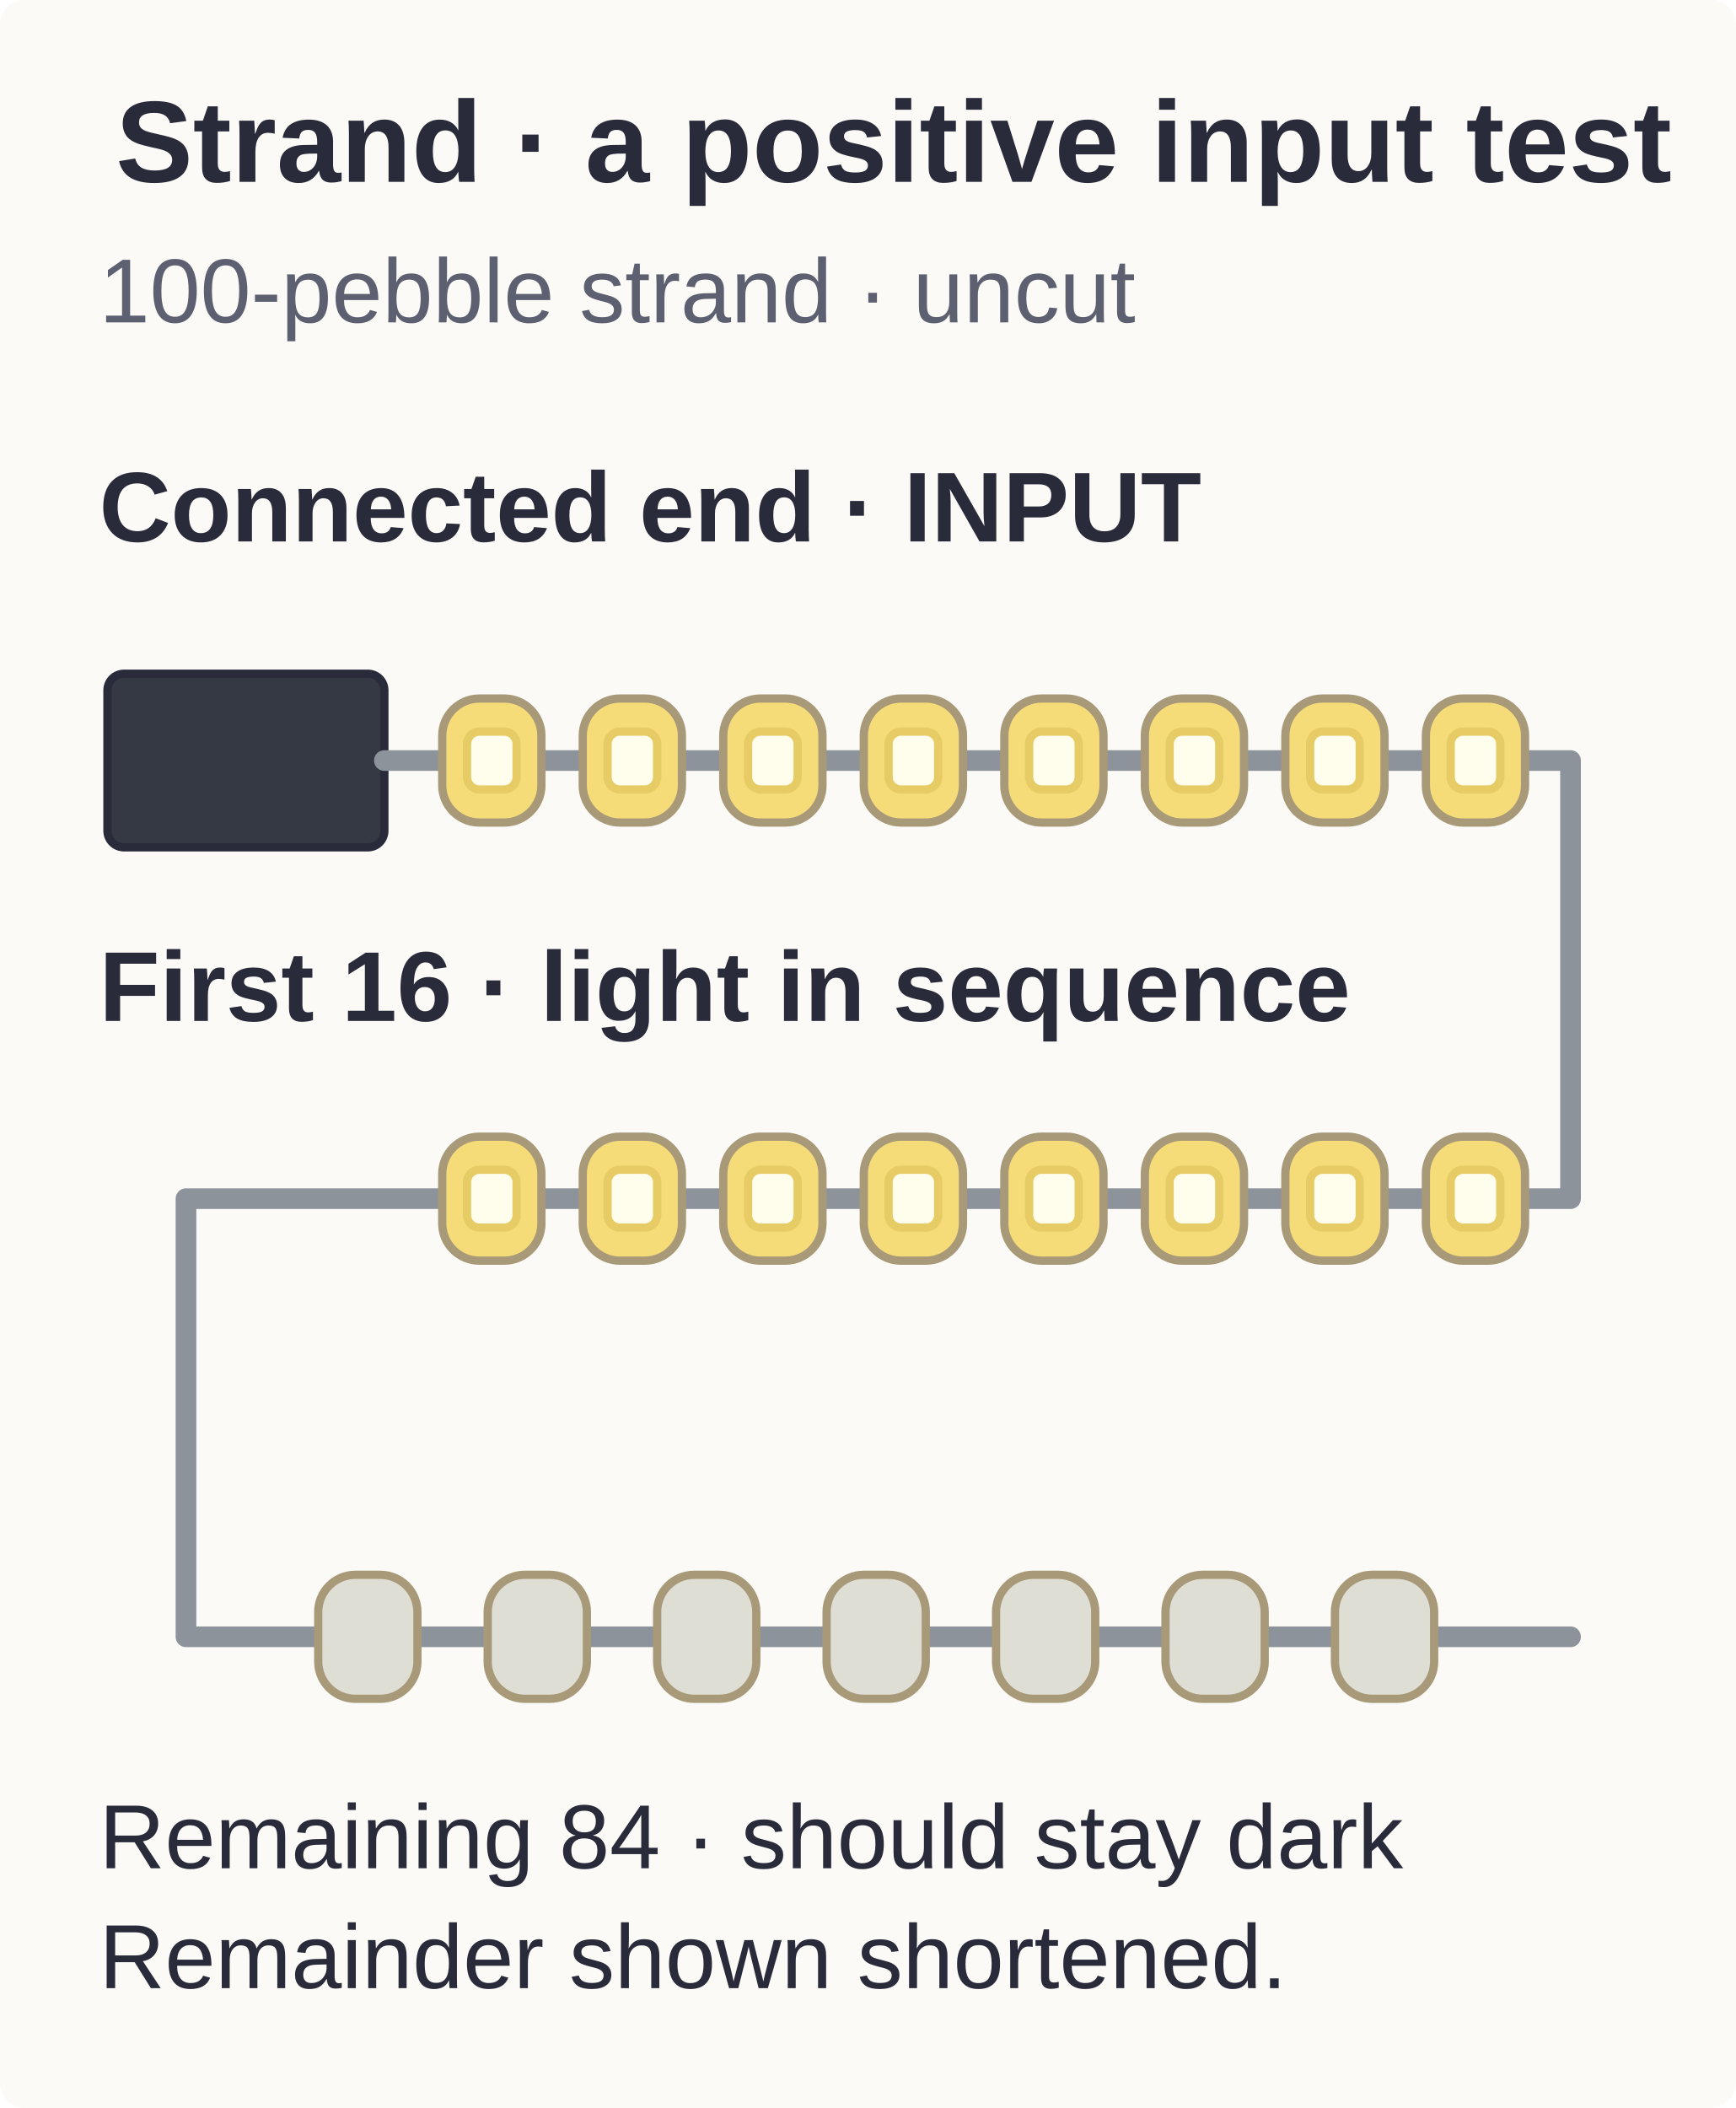
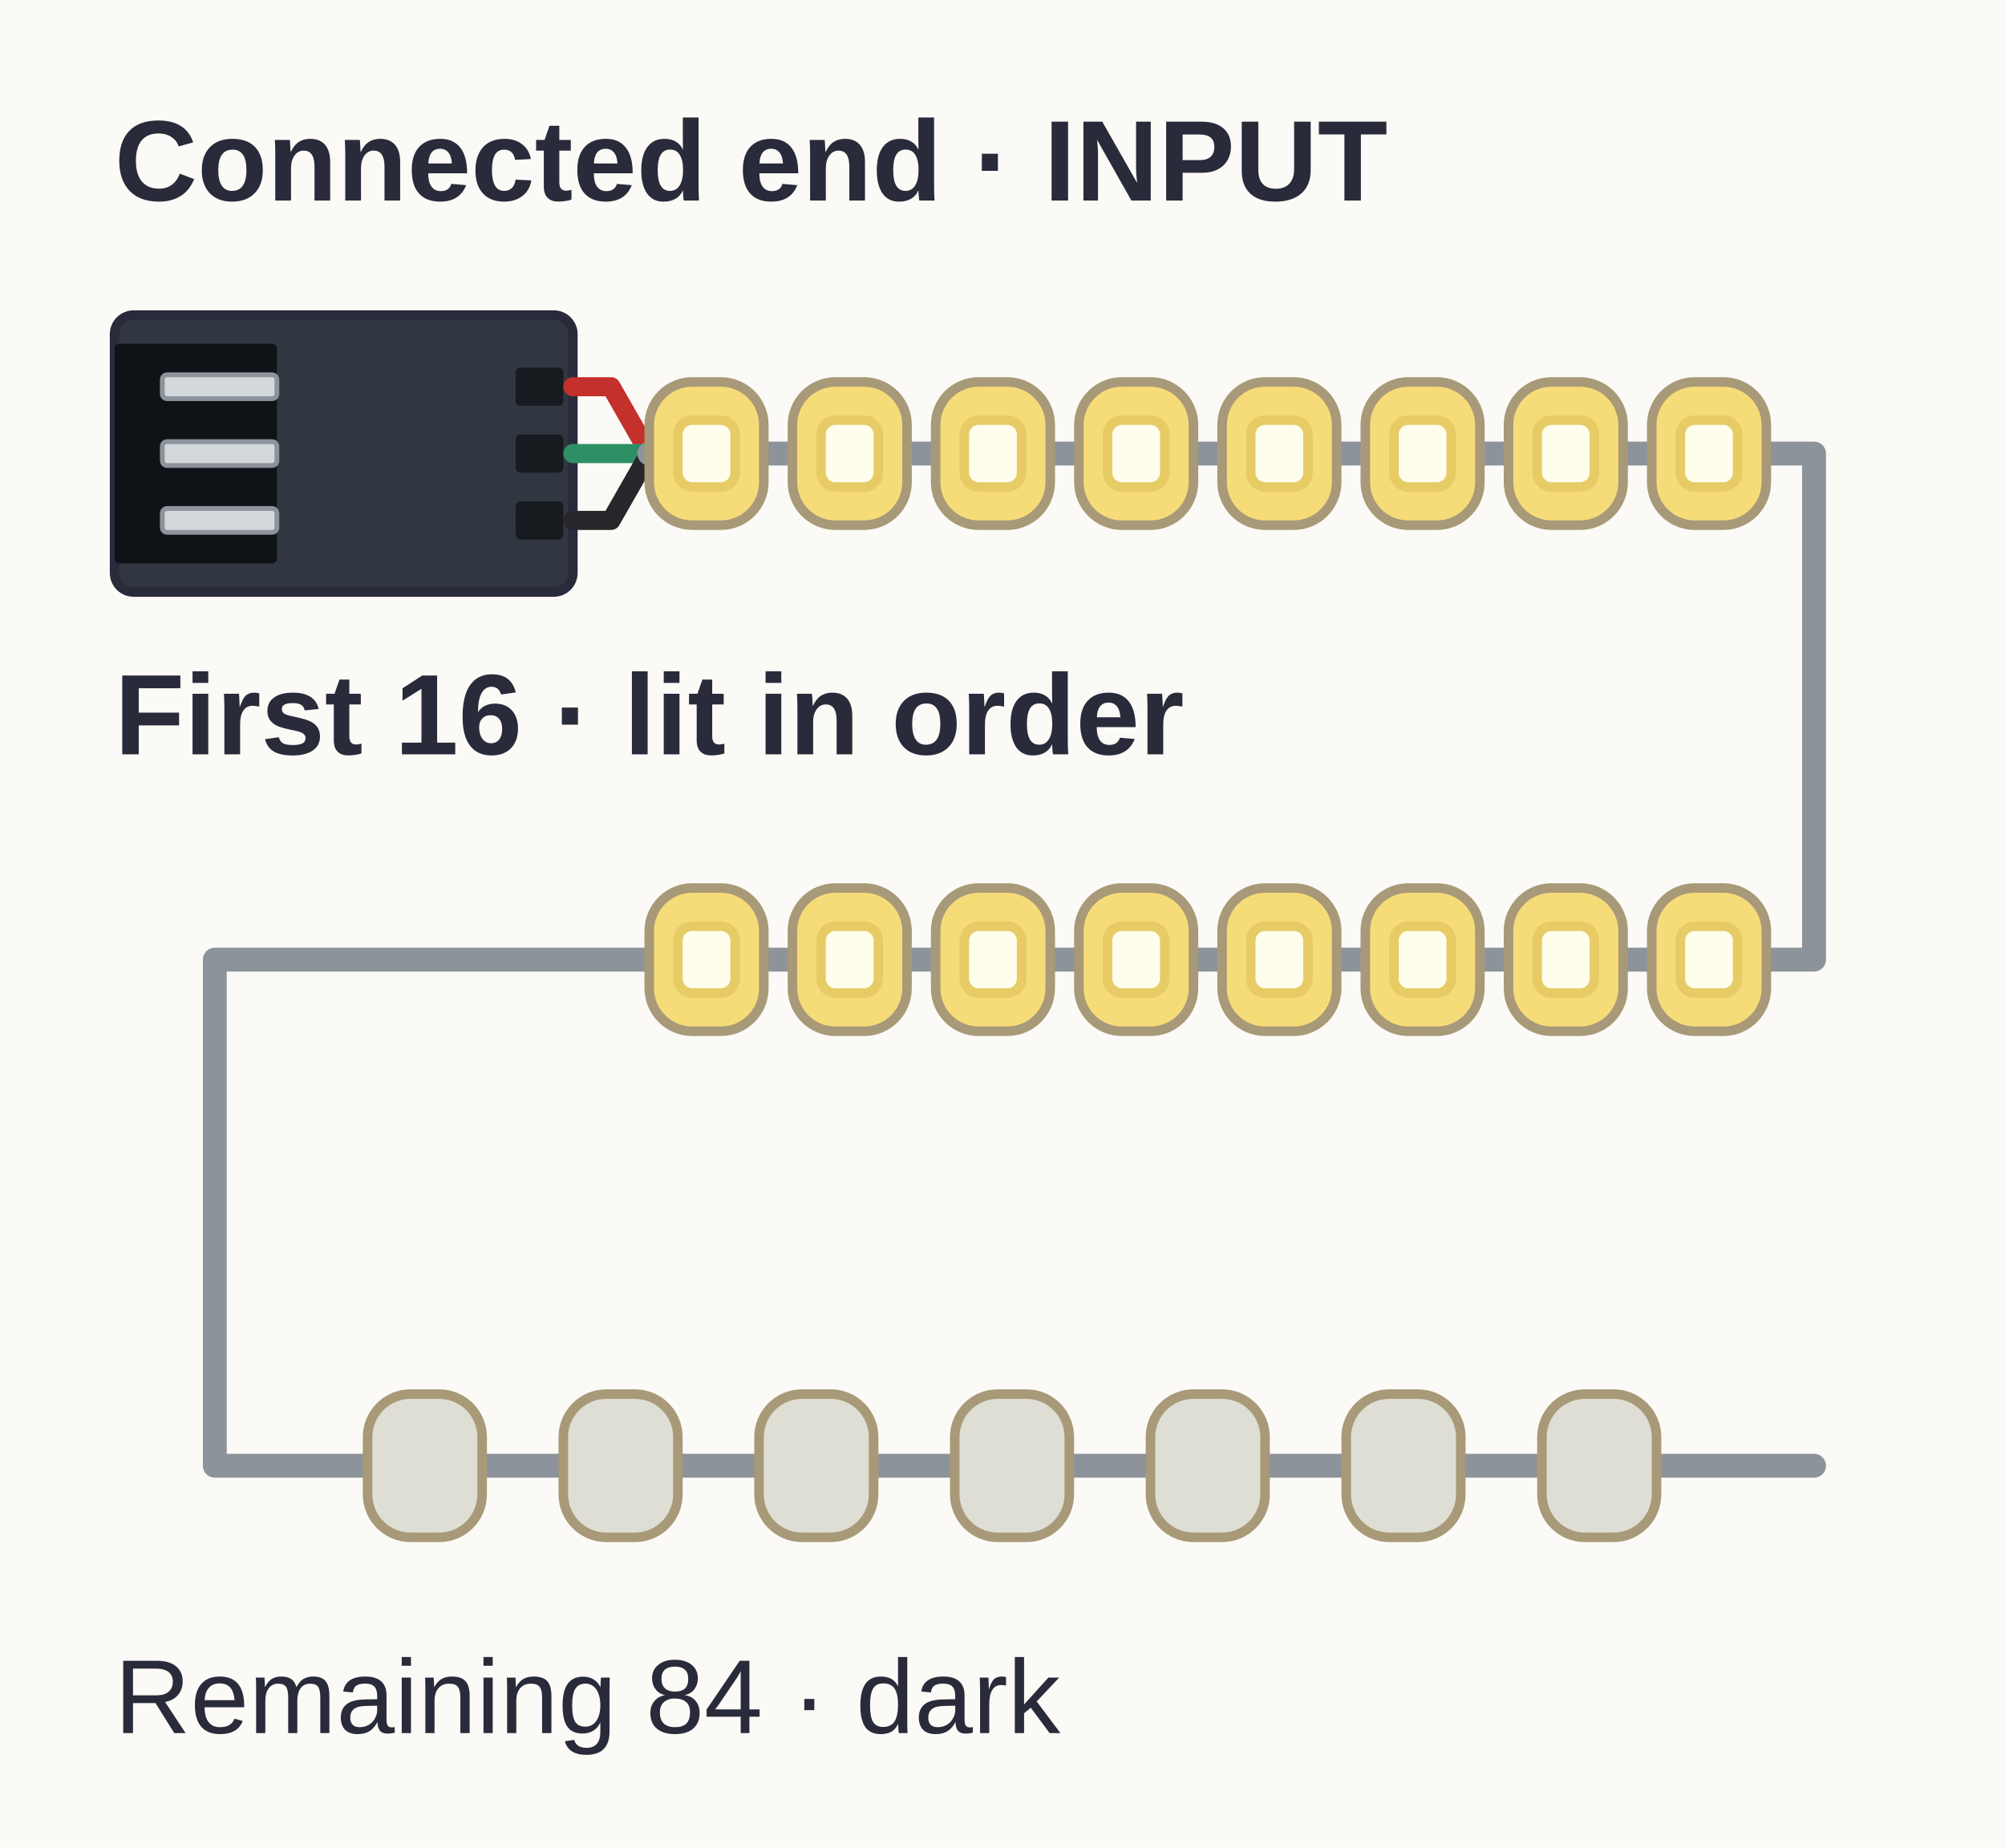
- <svg xmlns="http://www.w3.org/2000/svg" viewBox="0 0 420 510" width="420" height="510" role="img">
+ <svg xmlns="http://www.w3.org/2000/svg" viewBox="0 89 420 387" width="420" height="387" role="img">
  <defs>
    <marker id="arrow" viewBox="0 0 10 10" refX="8" refY="5" markerWidth="7" markerHeight="7" orient="auto-start-reverse">
      <path d="M0 0 L10 5 L0 10z" fill="#2f6fb5" />
    </marker>
  </defs>
-   <rect x="0" y="0" width="420" height="510" rx="6" fill="#fbfaf6" stroke="none" stroke-width="2" />
-   <text x="28" y="44" font-family="Arial,Helvetica,sans-serif" font-size="28" fill="#292b3b" font-weight="700" text-anchor="start">Strand · a positive input test</text>
-   <text x="24" y="78" font-family="Arial,Helvetica,sans-serif" font-size="22" fill="#5c6070" font-weight="400" text-anchor="start">100-pebble strand · uncut</text>
+   <rect x="0" y="89" width="420" height="387" fill="#fbfaf6" />
  <text x="24" y="131" font-family="Arial,Helvetica,sans-serif" font-size="24" fill="#292b3b" font-weight="700" text-anchor="start">Connected end · INPUT</text>
-   <rect x="26" y="163" width="67" height="42" rx="4" fill="#353943" stroke="#292b3b" stroke-width="2" />
-   <path d="M93 184 L380 184 L380 290 L45 290 L45 396 L380 396" fill="none" stroke="#8d939a" stroke-width="5" stroke-linejoin="round" stroke-linecap="round" />
-   <rect x="107" y="169" width="24" height="30" rx="9" fill="#f6dc79" stroke="#a89978" stroke-width="2" />
-   <rect x="113" y="177" width="12" height="14" rx="3" fill="#fffdec" stroke="#e7cb65" stroke-width="2" />
-   <rect x="141" y="169" width="24" height="30" rx="9" fill="#f6dc79" stroke="#a89978" stroke-width="2" />
-   <rect x="147" y="177" width="12" height="14" rx="3" fill="#fffdec" stroke="#e7cb65" stroke-width="2" />
-   <rect x="175" y="169" width="24" height="30" rx="9" fill="#f6dc79" stroke="#a89978" stroke-width="2" />
-   <rect x="181" y="177" width="12" height="14" rx="3" fill="#fffdec" stroke="#e7cb65" stroke-width="2" />
-   <rect x="209" y="169" width="24" height="30" rx="9" fill="#f6dc79" stroke="#a89978" stroke-width="2" />
-   <rect x="215" y="177" width="12" height="14" rx="3" fill="#fffdec" stroke="#e7cb65" stroke-width="2" />
-   <rect x="243" y="169" width="24" height="30" rx="9" fill="#f6dc79" stroke="#a89978" stroke-width="2" />
-   <rect x="249" y="177" width="12" height="14" rx="3" fill="#fffdec" stroke="#e7cb65" stroke-width="2" />
-   <rect x="277" y="169" width="24" height="30" rx="9" fill="#f6dc79" stroke="#a89978" stroke-width="2" />
-   <rect x="283" y="177" width="12" height="14" rx="3" fill="#fffdec" stroke="#e7cb65" stroke-width="2" />
-   <rect x="311" y="169" width="24" height="30" rx="9" fill="#f6dc79" stroke="#a89978" stroke-width="2" />
-   <rect x="317" y="177" width="12" height="14" rx="3" fill="#fffdec" stroke="#e7cb65" stroke-width="2" />
-   <rect x="345" y="169" width="24" height="30" rx="9" fill="#f6dc79" stroke="#a89978" stroke-width="2" />
-   <rect x="351" y="177" width="12" height="14" rx="3" fill="#fffdec" stroke="#e7cb65" stroke-width="2" />
-   <rect x="345" y="275" width="24" height="30" rx="9" fill="#f6dc79" stroke="#a89978" stroke-width="2" />
-   <rect x="351" y="283" width="12" height="14" rx="3" fill="#fffdec" stroke="#e7cb65" stroke-width="2" />
-   <rect x="311" y="275" width="24" height="30" rx="9" fill="#f6dc79" stroke="#a89978" stroke-width="2" />
-   <rect x="317" y="283" width="12" height="14" rx="3" fill="#fffdec" stroke="#e7cb65" stroke-width="2" />
-   <rect x="277" y="275" width="24" height="30" rx="9" fill="#f6dc79" stroke="#a89978" stroke-width="2" />
-   <rect x="283" y="283" width="12" height="14" rx="3" fill="#fffdec" stroke="#e7cb65" stroke-width="2" />
-   <rect x="243" y="275" width="24" height="30" rx="9" fill="#f6dc79" stroke="#a89978" stroke-width="2" />
-   <rect x="249" y="283" width="12" height="14" rx="3" fill="#fffdec" stroke="#e7cb65" stroke-width="2" />
-   <rect x="209" y="275" width="24" height="30" rx="9" fill="#f6dc79" stroke="#a89978" stroke-width="2" />
-   <rect x="215" y="283" width="12" height="14" rx="3" fill="#fffdec" stroke="#e7cb65" stroke-width="2" />
-   <rect x="175" y="275" width="24" height="30" rx="9" fill="#f6dc79" stroke="#a89978" stroke-width="2" />
-   <rect x="181" y="283" width="12" height="14" rx="3" fill="#fffdec" stroke="#e7cb65" stroke-width="2" />
-   <rect x="141" y="275" width="24" height="30" rx="9" fill="#f6dc79" stroke="#a89978" stroke-width="2" />
-   <rect x="147" y="283" width="12" height="14" rx="3" fill="#fffdec" stroke="#e7cb65" stroke-width="2" />
-   <rect x="107" y="275" width="24" height="30" rx="9" fill="#f6dc79" stroke="#a89978" stroke-width="2" />
-   <rect x="113" y="283" width="12" height="14" rx="3" fill="#fffdec" stroke="#e7cb65" stroke-width="2" />
-   <text x="24" y="247" font-family="Arial,Helvetica,sans-serif" font-size="24" fill="#292b3b" font-weight="700" text-anchor="start">First 16 · light in sequence</text>
+   <rect x="24" y="155" width="96" height="58" rx="4" fill="#303740" stroke="#292b3b" stroke-width="2" />
+   <rect x="24" y="161" width="34" height="46" rx="1" fill="#0f1317" stroke="none" stroke-width="2" />
+   <rect x="34" y="167.5" width="24" height="5" rx="1" fill="#d3d8db" stroke="#8d939a" stroke-width="1" />
+   <rect x="34" y="181.5" width="24" height="5" rx="1" fill="#d3d8db" stroke="#8d939a" stroke-width="1" />
+   <rect x="34" y="195.5" width="24" height="5" rx="1" fill="#d3d8db" stroke="#8d939a" stroke-width="1" />
+   <rect x="108" y="166" width="10" height="8" rx="1" fill="#171b20" stroke="none" stroke-width="2" />
+   <rect x="108" y="180" width="10" height="8" rx="1" fill="#171b20" stroke="none" stroke-width="2" />
+   <rect x="108" y="194" width="10" height="8" rx="1" fill="#171b20" stroke="none" stroke-width="2" />
+   <path d="M120 170 L128 170 L136 184" fill="none" stroke="#c4302b" stroke-width="4" stroke-linejoin="round" stroke-linecap="round" />
+   <path d="M120 184 L128 184 L136 184" fill="none" stroke="#2f8f64" stroke-width="4" stroke-linejoin="round" stroke-linecap="round" />
+   <path d="M120 198 L128 198 L136 184" fill="none" stroke="#26262b" stroke-width="4" stroke-linejoin="round" stroke-linecap="round" />
+   <path d="M136 184 L380 184 L380 290 L45 290 L45 396 L380 396" fill="none" stroke="#8d939a" stroke-width="5" stroke-linejoin="round" stroke-linecap="round" />
+   <rect x="136" y="169" width="24" height="30" rx="9" fill="#f6dc79" stroke="#a89978" stroke-width="2" />
+   <rect x="142" y="177" width="12" height="14" rx="3" fill="#fffdec" stroke="#e7cb65" stroke-width="2" />
+   <rect x="166" y="169" width="24" height="30" rx="9" fill="#f6dc79" stroke="#a89978" stroke-width="2" />
+   <rect x="172" y="177" width="12" height="14" rx="3" fill="#fffdec" stroke="#e7cb65" stroke-width="2" />
+   <rect x="196" y="169" width="24" height="30" rx="9" fill="#f6dc79" stroke="#a89978" stroke-width="2" />
+   <rect x="202" y="177" width="12" height="14" rx="3" fill="#fffdec" stroke="#e7cb65" stroke-width="2" />
+   <rect x="226" y="169" width="24" height="30" rx="9" fill="#f6dc79" stroke="#a89978" stroke-width="2" />
+   <rect x="232" y="177" width="12" height="14" rx="3" fill="#fffdec" stroke="#e7cb65" stroke-width="2" />
+   <rect x="256" y="169" width="24" height="30" rx="9" fill="#f6dc79" stroke="#a89978" stroke-width="2" />
+   <rect x="262" y="177" width="12" height="14" rx="3" fill="#fffdec" stroke="#e7cb65" stroke-width="2" />
+   <rect x="286" y="169" width="24" height="30" rx="9" fill="#f6dc79" stroke="#a89978" stroke-width="2" />
+   <rect x="292" y="177" width="12" height="14" rx="3" fill="#fffdec" stroke="#e7cb65" stroke-width="2" />
+   <rect x="316" y="169" width="24" height="30" rx="9" fill="#f6dc79" stroke="#a89978" stroke-width="2" />
+   <rect x="322" y="177" width="12" height="14" rx="3" fill="#fffdec" stroke="#e7cb65" stroke-width="2" />
+   <rect x="346" y="169" width="24" height="30" rx="9" fill="#f6dc79" stroke="#a89978" stroke-width="2" />
+   <rect x="352" y="177" width="12" height="14" rx="3" fill="#fffdec" stroke="#e7cb65" stroke-width="2" />
+   <rect x="346" y="275" width="24" height="30" rx="9" fill="#f6dc79" stroke="#a89978" stroke-width="2" />
+   <rect x="352" y="283" width="12" height="14" rx="3" fill="#fffdec" stroke="#e7cb65" stroke-width="2" />
+   <rect x="316" y="275" width="24" height="30" rx="9" fill="#f6dc79" stroke="#a89978" stroke-width="2" />
+   <rect x="322" y="283" width="12" height="14" rx="3" fill="#fffdec" stroke="#e7cb65" stroke-width="2" />
+   <rect x="286" y="275" width="24" height="30" rx="9" fill="#f6dc79" stroke="#a89978" stroke-width="2" />
+   <rect x="292" y="283" width="12" height="14" rx="3" fill="#fffdec" stroke="#e7cb65" stroke-width="2" />
+   <rect x="256" y="275" width="24" height="30" rx="9" fill="#f6dc79" stroke="#a89978" stroke-width="2" />
+   <rect x="262" y="283" width="12" height="14" rx="3" fill="#fffdec" stroke="#e7cb65" stroke-width="2" />
+   <rect x="226" y="275" width="24" height="30" rx="9" fill="#f6dc79" stroke="#a89978" stroke-width="2" />
+   <rect x="232" y="283" width="12" height="14" rx="3" fill="#fffdec" stroke="#e7cb65" stroke-width="2" />
+   <rect x="196" y="275" width="24" height="30" rx="9" fill="#f6dc79" stroke="#a89978" stroke-width="2" />
+   <rect x="202" y="283" width="12" height="14" rx="3" fill="#fffdec" stroke="#e7cb65" stroke-width="2" />
+   <rect x="166" y="275" width="24" height="30" rx="9" fill="#f6dc79" stroke="#a89978" stroke-width="2" />
+   <rect x="172" y="283" width="12" height="14" rx="3" fill="#fffdec" stroke="#e7cb65" stroke-width="2" />
+   <rect x="136" y="275" width="24" height="30" rx="9" fill="#f6dc79" stroke="#a89978" stroke-width="2" />
+   <rect x="142" y="283" width="12" height="14" rx="3" fill="#fffdec" stroke="#e7cb65" stroke-width="2" />
+   <text x="24" y="247" font-family="Arial,Helvetica,sans-serif" font-size="24" fill="#292b3b" font-weight="700" text-anchor="start">First 16 · lit in order</text>
  <rect x="77" y="381" width="24" height="30" rx="9" fill="#deded4" stroke="#a89978" stroke-width="2" />
  <rect x="118" y="381" width="24" height="30" rx="9" fill="#deded4" stroke="#a89978" stroke-width="2" />
  <rect x="159" y="381" width="24" height="30" rx="9" fill="#deded4" stroke="#a89978" stroke-width="2" />
  <rect x="200" y="381" width="24" height="30" rx="9" fill="#deded4" stroke="#a89978" stroke-width="2" />
  <rect x="241" y="381" width="24" height="30" rx="9" fill="#deded4" stroke="#a89978" stroke-width="2" />
  <rect x="282" y="381" width="24" height="30" rx="9" fill="#deded4" stroke="#a89978" stroke-width="2" />
  <rect x="323" y="381" width="24" height="30" rx="9" fill="#deded4" stroke="#a89978" stroke-width="2" />
-   <text x="24" y="452" font-family="Arial,Helvetica,sans-serif" font-size="22" fill="#292b3b" font-weight="400" text-anchor="start">Remaining 84 · should stay dark</text>
-   <text x="24" y="481" font-family="Arial,Helvetica,sans-serif" font-size="22" fill="#292b3b" font-weight="400" text-anchor="start">Remainder shown shortened.</text>
+   <text x="24" y="452" font-family="Arial,Helvetica,sans-serif" font-size="22" fill="#292b3b" font-weight="400" text-anchor="start">Remaining 84 · dark</text>
</svg>
